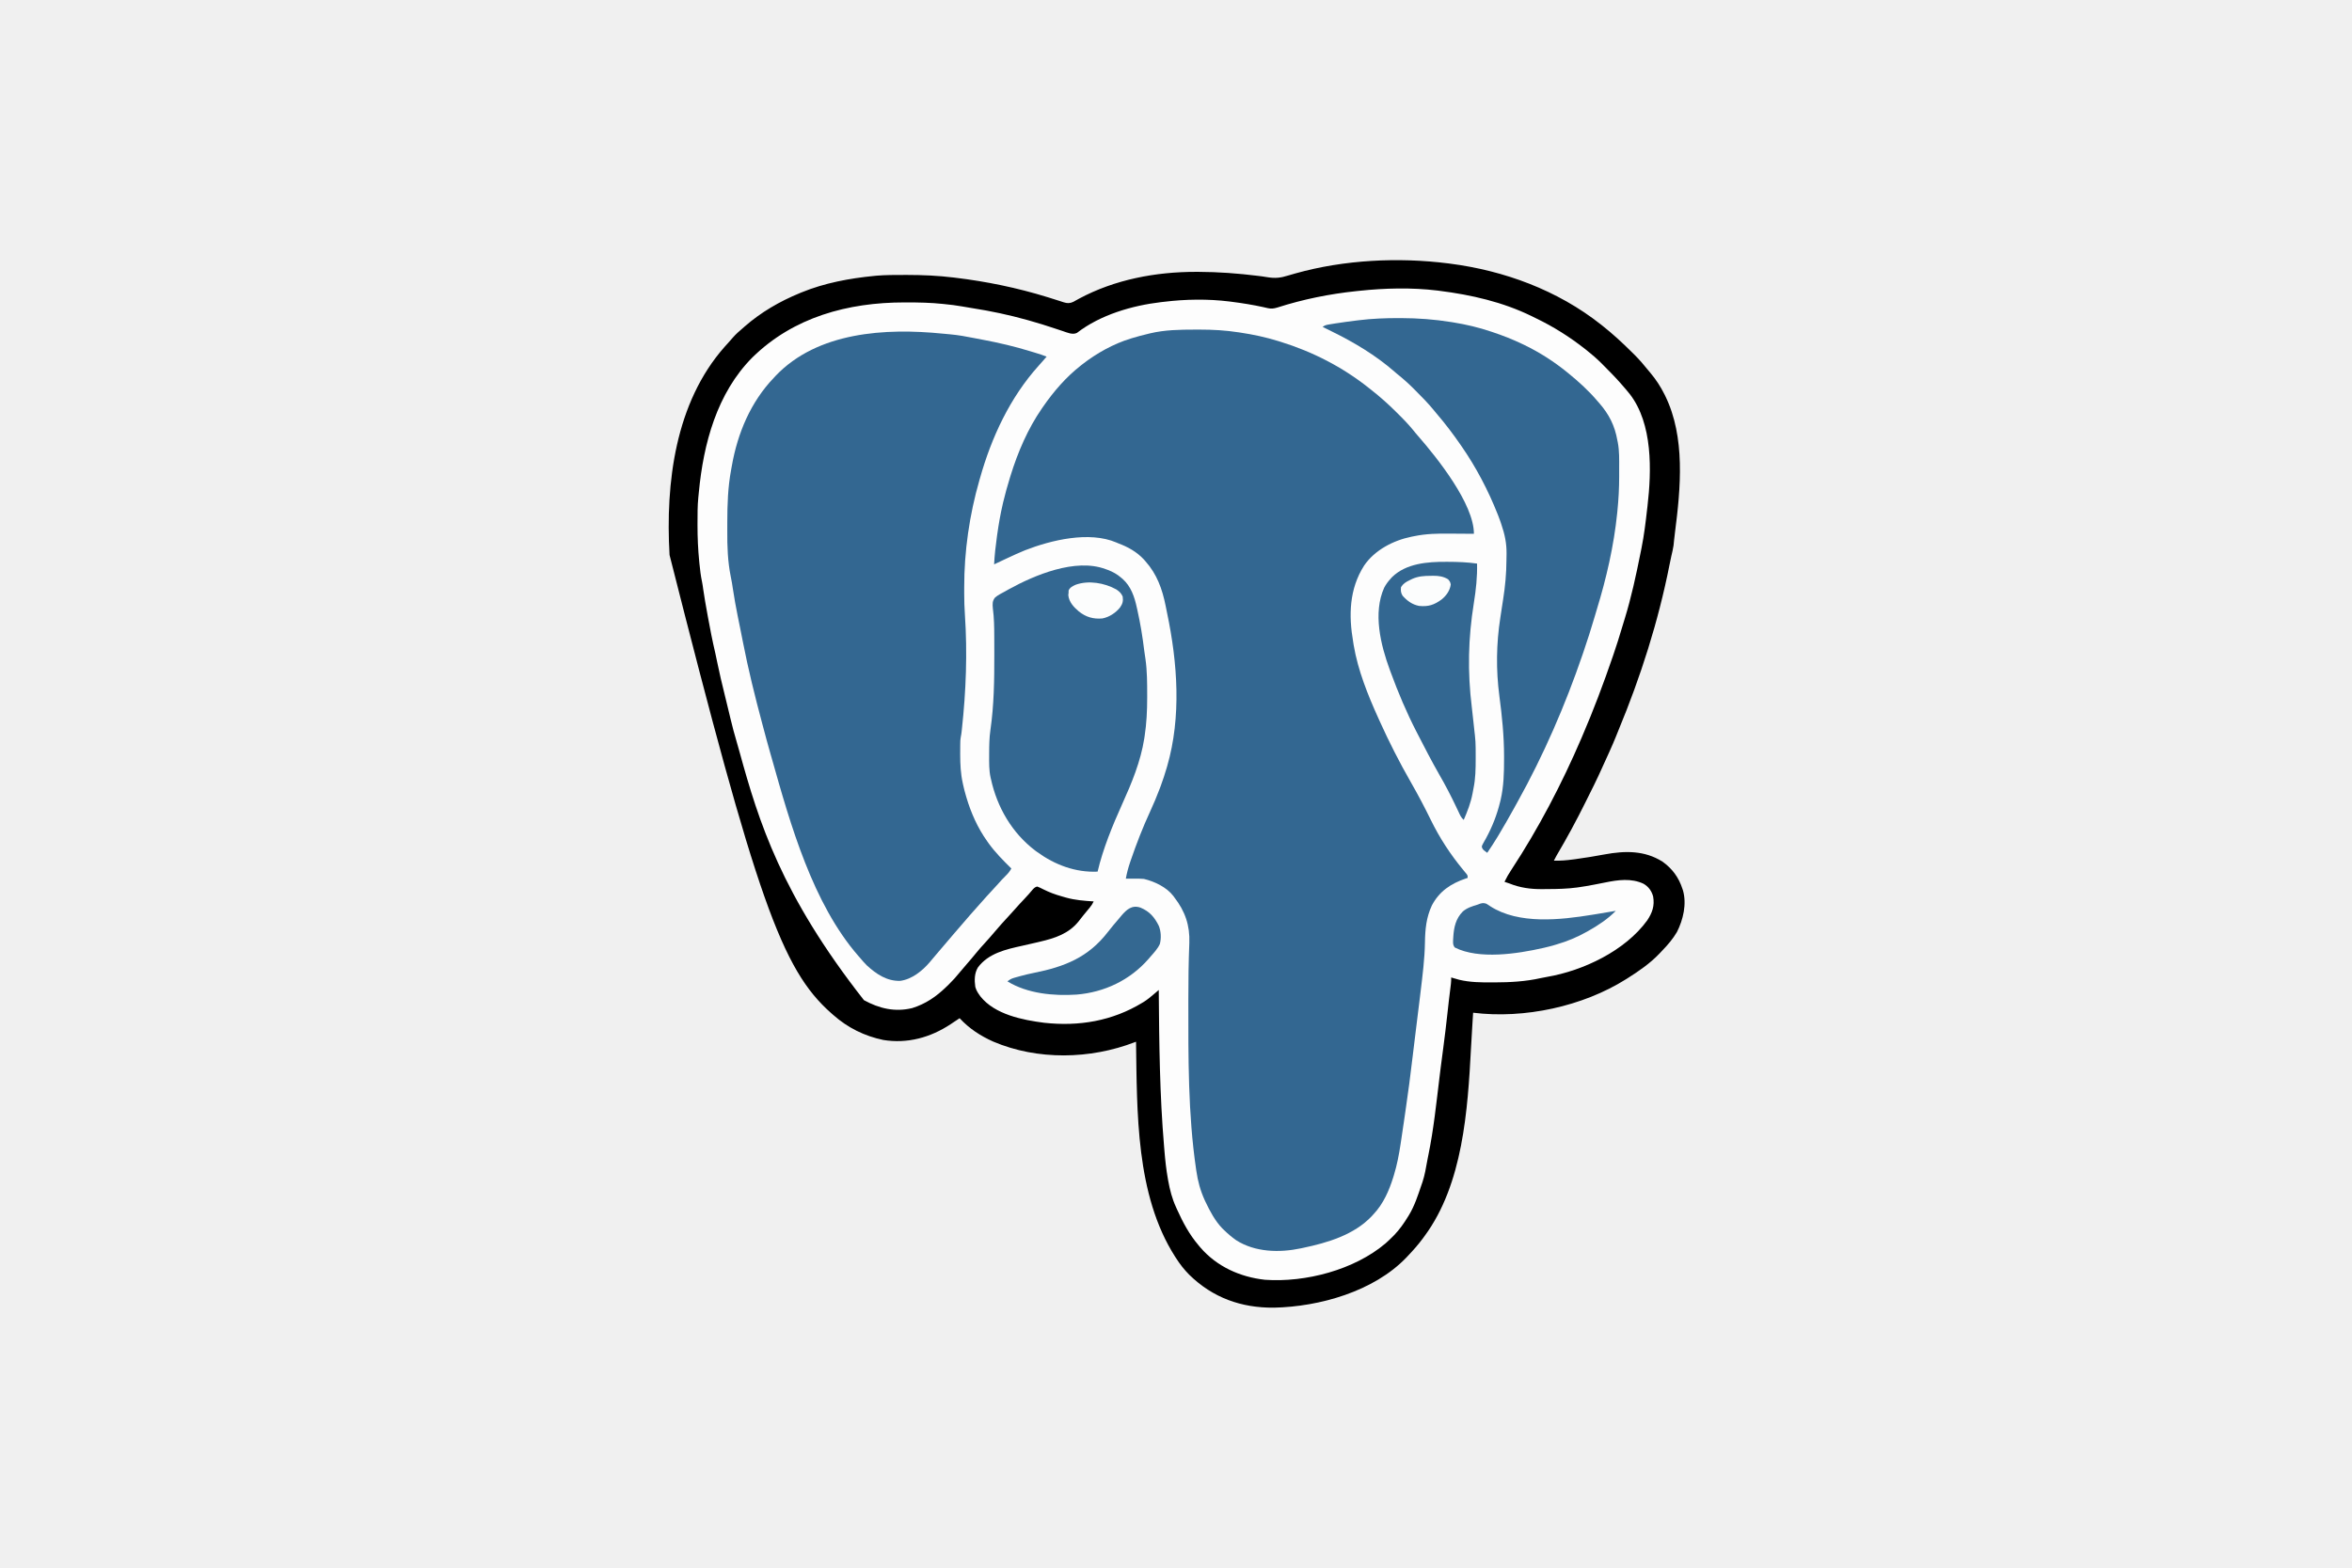
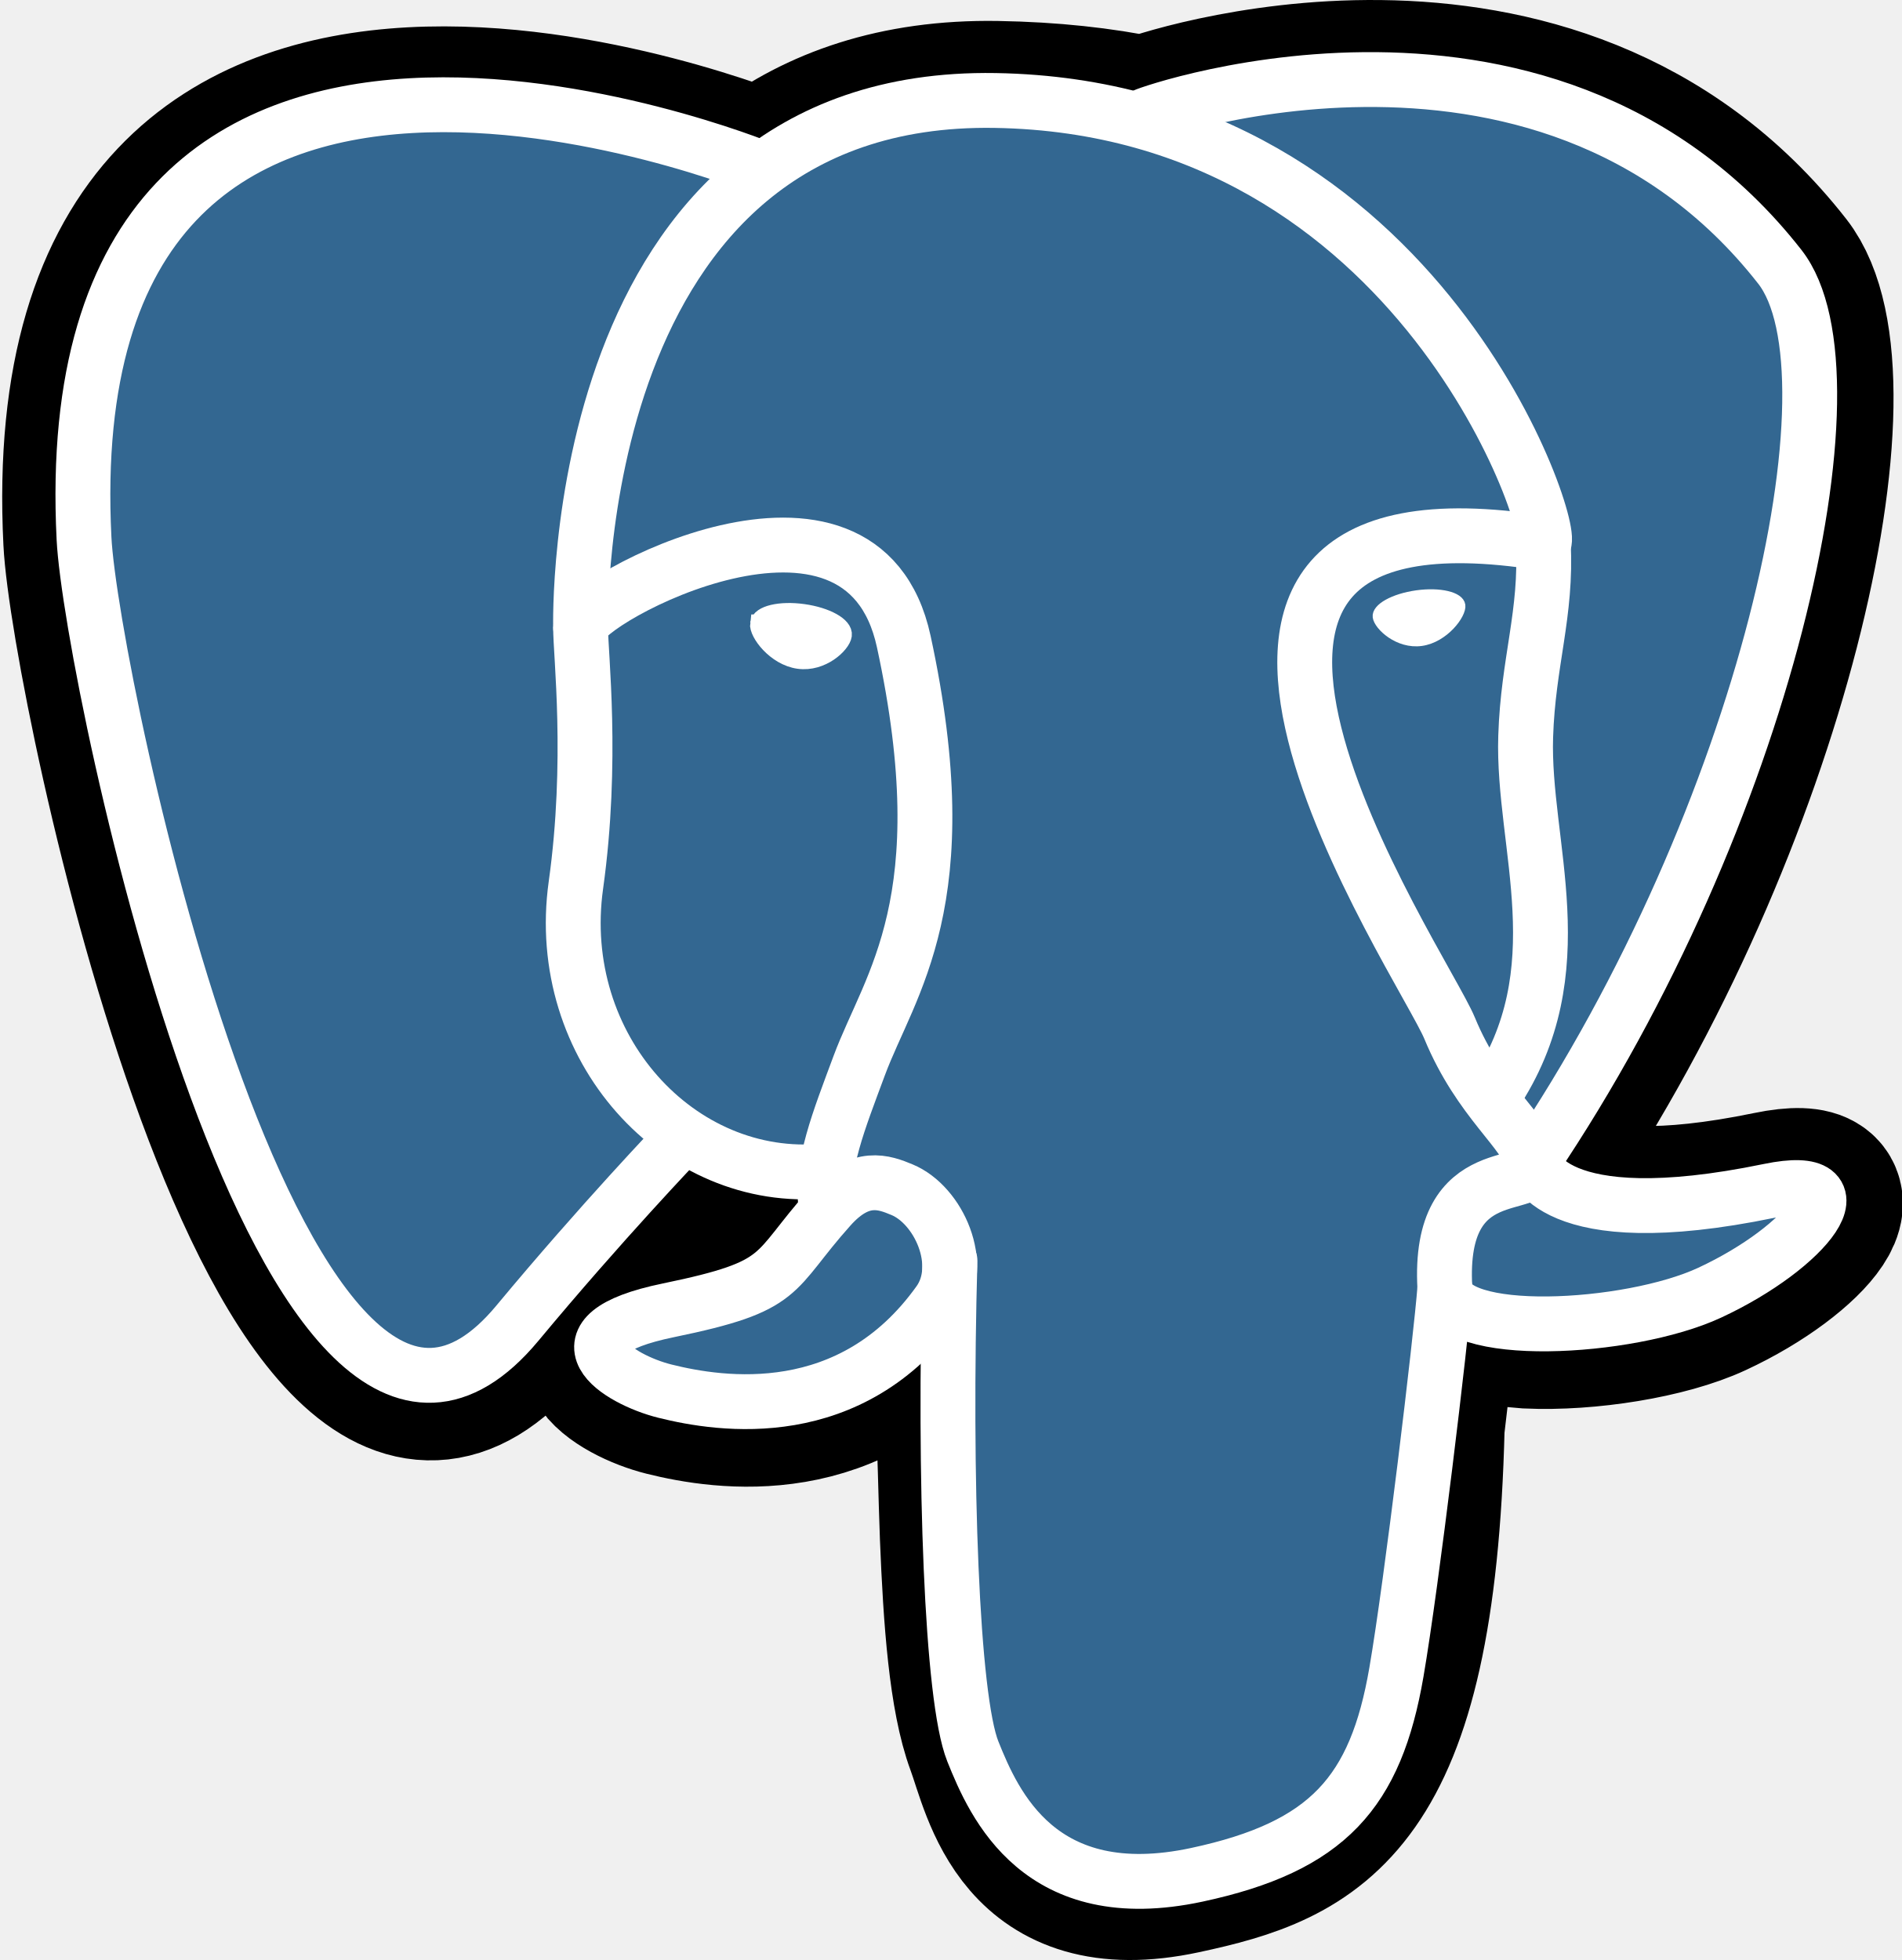
- <svg xmlns="http://www.w3.org/2000/svg" version="1.1" width="3000" height="2000">
-   <path d="M0 0 C0.673 0.085 1.346 0.17 2.039 0.257 C71.713 9.182 139.582 34.195 195 78 C195.909 78.716 195.909 78.716 196.837 79.447 C209.912 89.786 221.953 100.882 233.787 112.613 C235.205 114.018 236.626 115.419 238.047 116.82 C244.137 122.903 249.639 129.272 255 136 C256.058 137.268 257.12 138.533 258.188 139.793 C265.296 148.308 271.047 157.075 276 167 C276.477 167.952 276.477 167.952 276.964 168.924 C302.952 221.877 296.709 286.931 289.442 343.48 C289.069 346.454 288.721 349.427 288.402 352.406 C288.32 353.164 288.239 353.922 288.154 354.702 C287.961 356.525 287.775 358.348 287.59 360.172 C286.898 364.659 285.864 369.018 284.819 373.434 C284 376.999 283.268 380.571 282.562 384.16 C268.282 456.683 245.65 527.574 217.318 595.803 C216.178 598.569 215.066 601.342 213.969 604.125 C211.652 609.942 209.112 615.657 206.562 621.375 C206.045 622.537 205.527 623.7 204.993 624.898 C201.137 633.521 197.218 642.115 193.25 650.688 C192.744 651.783 192.238 652.879 191.717 654.007 C187.965 662.074 184.014 670.03 180.015 677.976 C178.378 681.241 176.76 684.515 175.141 687.789 C163.678 710.922 151.473 733.466 138.322 755.692 C137.135 757.764 136.042 759.852 135 762 C143.485 762.254 151.658 761.497 160.062 760.375 C160.717 760.29 161.372 760.204 162.046 760.116 C174.662 758.465 187.181 756.325 199.692 754.019 C225.423 749.283 250.564 748.724 273.496 763.227 C285.951 772.048 294.302 783.462 299 798 C299.224 798.655 299.449 799.31 299.68 799.984 C304.625 817.462 299.947 837.203 292 853 C286.859 861.769 280.419 869.299 273.381 876.568 C272.055 877.943 270.754 879.34 269.453 880.738 C257.652 893.094 243.406 902.916 229 912 C228.383 912.392 227.766 912.784 227.131 913.188 C171.853 948 97.259 964.082 32 956 C31.77 959.566 31.543 963.133 31.317 966.699 C31.23 968.077 31.143 969.454 31.055 970.831 C30.428 980.662 29.859 990.495 29.34 1000.332 C25.094 1080.068 19.161 1174.483 -30 1241 C-31.15 1242.574 -31.15 1242.574 -32.324 1244.18 C-38.072 1251.912 -44.352 1259.035 -51 1266 C-51.801 1266.853 -52.601 1267.707 -53.426 1268.586 C-94.844 1311.564 -163.929 1331.089 -222.104 1332.283 C-263.789 1332.661 -300.096 1319.646 -330.062 1290.312 C-336.596 1283.755 -342.021 1276.789 -347 1269 C-347.412 1268.363 -347.824 1267.725 -348.249 1267.068 C-398.552 1188.298 -396.581 1082.78 -398 993 C-398.556 993.216 -399.113 993.432 -399.686 993.655 C-456.337 1015.461 -523.559 1016.878 -580.041 992.875 C-596.419 985.565 -610.804 976.207 -623 963 C-623.522 963.352 -624.044 963.704 -624.582 964.066 C-627.048 965.721 -629.524 967.36 -632 969 C-633.23 969.83 -633.23 969.83 -634.484 970.676 C-660.247 987.656 -689.649 995.819 -720.414 990.75 C-744.349 985.744 -765.658 975.219 -784 959 C-784.951 958.17 -785.903 957.34 -786.883 956.484 C-850.093 900.497 -881.76 811.338 -993 372 C-998.244 280.275 -985.897 177.863 -922.73 106.434 C-921.224 104.752 -919.71 103.078 -918.188 101.41 C-916.067 99.074 -914.003 96.697 -911.938 94.312 C-908.236 90.153 -904.261 86.572 -900 83 C-899.077 82.189 -898.154 81.378 -897.203 80.543 C-876.385 62.336 -852.542 48.499 -827 38 C-826.265 37.694 -825.53 37.388 -824.772 37.073 C-795.388 25.018 -763.478 19.065 -732 16 C-730.515 15.854 -730.515 15.854 -729 15.706 C-717.127 14.7 -705.22 14.756 -693.312 14.75 C-691.585 14.749 -691.585 14.749 -689.823 14.748 C-670.058 14.766 -650.617 15.608 -631 18 C-630.308 18.082 -629.616 18.165 -628.903 18.25 C-589.024 23.02 -549.371 31.18 -510.992 43.051 C-510.163 43.307 -509.335 43.563 -508.481 43.827 C-504.466 45.073 -500.458 46.338 -496.458 47.634 C-495.727 47.866 -494.996 48.099 -494.242 48.338 C-492.879 48.771 -491.519 49.213 -490.162 49.666 C-485.405 51.163 -482.401 51.104 -477.901 49.035 C-476.86 48.447 -476.86 48.447 -475.797 47.848 C-474.995 47.406 -474.193 46.964 -473.366 46.509 C-472.503 46.032 -471.64 45.554 -470.75 45.062 C-424.952 20.514 -372.726 10.741 -321.125 10.812 C-320.305 10.813 -319.484 10.814 -318.639 10.814 C-292.847 10.865 -267.423 12.8 -241.84 16 C-240.547 16.158 -239.254 16.316 -237.922 16.479 C-235.239 16.835 -232.597 17.23 -229.933 17.691 C-220.602 19.232 -213.316 18.468 -204.25 15.562 C-201.635 14.798 -199.02 14.042 -196.398 13.301 C-195.722 13.108 -195.046 12.914 -194.349 12.715 C-132.648 -4.607 -63.37 -8.01 0 0 Z " fill="#FDFDFD" transform="translate(1847,336)" />
-   <path d="M0 0 C1.991 -0.002 3.983 -0.009 5.974 -0.016 C22.904 -0.04 39.353 0.905 56.086 3.498 C57.159 3.658 57.159 3.658 58.254 3.821 C74.495 6.251 90.395 9.664 106.086 14.498 C107.654 14.977 107.654 14.977 109.252 15.466 C150.272 28.171 188.489 47.706 222.086 74.498 C223.003 75.213 223.919 75.929 224.864 76.666 C236.605 85.895 247.668 95.74 258.184 106.334 C259.909 108.07 261.644 109.795 263.381 111.519 C270.076 118.206 276.201 125.08 282.086 132.498 C283.021 133.6 283.962 134.696 284.914 135.783 C309.425 163.891 356.086 222.31 356.086 260.498 C355.414 260.491 354.743 260.484 354.05 260.477 C346.959 260.41 339.868 260.366 332.777 260.333 C330.142 260.32 327.508 260.298 324.873 260.271 C309.629 260.124 295.041 260.399 280.086 263.498 C278.849 263.741 277.612 263.985 276.337 264.236 C253.29 268.929 229.432 281.243 215.965 301.155 C196.995 331.036 196.211 364.498 202.086 398.498 C202.306 399.889 202.525 401.281 202.743 402.673 C208.14 434.643 220.781 466.111 234.086 495.498 C234.616 496.674 235.145 497.851 235.69 499.064 C247.849 525.979 261.219 552.33 275.926 577.943 C284.839 593.506 293.21 609.387 301.086 625.498 C312.493 648.791 326.041 669.492 342.551 689.482 C343.651 690.82 343.651 690.82 344.774 692.185 C345.417 692.952 346.06 693.719 346.723 694.509 C348.086 696.498 348.086 696.498 348.086 699.498 C347.203 699.789 346.32 700.08 345.411 700.38 C326.617 706.8 311.921 716.587 302.473 734.568 C295.266 749.983 293.876 765.113 293.616 781.967 C293.258 802.949 290.598 823.684 288.086 844.498 C287.829 846.648 287.571 848.799 287.313 850.949 C285.367 867.165 283.362 883.373 281.321 899.577 C280.148 908.898 278.987 918.22 277.911 927.552 C275.249 950.609 272.196 973.585 268.814 996.547 C268.112 1001.313 267.422 1006.081 266.735 1010.849 C265.547 1019.07 264.328 1027.285 263.086 1035.498 C262.914 1036.644 262.741 1037.791 262.564 1038.973 C260.524 1052.389 258.047 1065.506 254.086 1078.498 C253.84 1079.307 253.595 1080.115 253.341 1080.949 C247.935 1098.328 240.678 1115.103 228.086 1128.498 C227.318 1129.345 226.55 1130.191 225.758 1131.064 C203.14 1154.959 169.346 1164.973 138.086 1171.498 C137.234 1171.683 136.383 1171.869 135.505 1172.06 C108.1 1177.864 76.892 1177.168 52.774 1161.685 C47.138 1157.706 42.008 1153.327 37.086 1148.498 C36.422 1147.858 35.759 1147.219 35.075 1146.56 C25.888 1137.019 19.362 1124.632 13.711 1112.748 C13.414 1112.124 13.117 1111.501 12.811 1110.859 C7.185 1098.562 3.959 1086.548 2.024 1073.248 C1.838 1071.991 1.838 1071.991 1.648 1070.708 C-8.621 1000.554 -8.203 928.437 -8.164 857.685 C-8.163 856.131 -8.163 856.131 -8.163 854.545 C-8.153 830.508 -7.905 806.516 -6.914 782.498 C-6.044 760.244 -12.258 742.092 -25.914 724.498 C-26.347 723.889 -26.78 723.281 -27.226 722.654 C-35.851 711.359 -51.179 704.068 -64.769 700.814 C-69.281 700.36 -73.758 700.393 -78.289 700.435 C-79.679 700.442 -79.679 700.442 -81.097 700.449 C-83.369 700.461 -85.642 700.477 -87.914 700.498 C-86.67 693.454 -84.895 686.769 -82.601 679.998 C-82.258 678.981 -81.914 677.964 -81.561 676.916 C-74.319 655.789 -66.275 635.047 -56.905 614.774 C-52.515 605.263 -48.487 595.674 -44.789 585.873 C-44.352 584.718 -43.914 583.563 -43.464 582.373 C-40.661 574.829 -38.189 567.217 -35.914 559.498 C-35.678 558.701 -35.442 557.904 -35.198 557.083 C-16.911 494.021 -21.945 425.036 -35.293 361.472 C-35.926 358.438 -36.529 355.398 -37.129 352.357 C-41.437 330.962 -48.186 312.056 -62.914 295.498 C-63.578 294.74 -64.241 293.982 -64.925 293.201 C-74.087 283.378 -85.423 277.14 -97.914 272.498 C-98.561 272.214 -99.208 271.93 -99.875 271.638 C-134.692 256.738 -183.22 268.562 -216.529 281.532 C-224.106 284.6 -231.518 288.022 -238.914 291.498 C-240.592 292.282 -242.27 293.065 -243.949 293.849 C-247.943 295.719 -251.93 297.604 -255.914 299.498 C-255.321 287.658 -253.981 275.985 -252.351 264.248 C-252.223 263.318 -252.095 262.388 -251.962 261.43 C-250.125 248.282 -247.853 235.305 -244.851 222.373 C-244.692 221.683 -244.532 220.993 -244.368 220.283 C-241.942 209.904 -239.018 199.691 -235.914 189.498 C-235.599 188.462 -235.284 187.425 -234.96 186.358 C-225.652 156.293 -212.88 126.462 -194.914 100.498 C-194.514 99.917 -194.115 99.337 -193.704 98.739 C-179.992 78.883 -164.008 60.349 -144.914 45.498 C-144.09 44.852 -144.09 44.852 -143.25 44.192 C-125.296 30.201 -103.748 18.166 -81.914 11.498 C-81.222 11.28 -80.53 11.063 -79.817 10.839 C-73.241 8.805 -66.607 7.099 -59.914 5.498 C-58.906 5.248 -57.899 4.998 -56.86 4.74 C-38.066 0.294 -19.217 0.019 0 0 Z " fill="#336791" transform="translate(1523.914,420.5023)" />
-   <path d="M0 0 C3.145 0.312 6.29 0.602 9.438 0.875 C19.975 1.824 30.244 3.654 40.608 5.749 C44.155 6.453 47.708 7.123 51.263 7.79 C72.036 11.694 92.307 16.441 112.509 22.683 C114.574 23.32 116.642 23.947 118.712 24.571 C123.474 26.013 128.142 27.468 132.743 29.372 C129.416 33.296 126.037 37.146 122.556 40.934 C86.015 81.507 62.442 132.194 47.743 184.372 C47.397 185.569 47.397 185.569 47.043 186.791 C34.317 230.956 27.5 277.866 27.613 323.79 C27.618 326.369 27.613 328.948 27.606 331.528 C27.603 340.583 27.857 349.558 28.489 358.59 C31.764 407.354 29.928 456.107 24.646 504.625 C24.57 505.336 24.494 506.046 24.415 506.777 C24.113 509.509 23.783 512.19 23.199 514.877 C22.581 518.258 22.562 521.606 22.54 525.032 C22.533 525.77 22.526 526.508 22.519 527.269 C22.502 529.657 22.495 532.046 22.493 534.434 C22.492 535.247 22.491 536.06 22.49 536.898 C22.501 549.292 23.057 561.23 25.743 573.372 C25.882 574.039 26.022 574.705 26.165 575.393 C27.165 580.112 28.387 584.743 29.743 589.372 C29.97 590.15 30.196 590.929 30.429 591.732 C36.307 611.527 44.762 630.499 56.743 647.372 C57.46 648.391 58.177 649.411 58.915 650.461 C67.392 662.14 77.475 672.282 87.743 682.372 C85.711 686.043 83.521 688.789 80.493 691.684 C77.094 695.007 73.914 698.403 70.821 702.008 C68.025 705.189 65.133 708.276 62.243 711.372 C58.23 715.673 54.26 719.996 50.415 724.45 C48.386 726.783 46.316 729.077 44.243 731.372 C37.906 738.401 31.722 745.553 25.57 752.743 C21.792 757.157 17.991 761.549 14.181 765.934 C7.834 773.244 1.572 780.624 -4.655 788.036 C-7.418 791.325 -10.191 794.605 -12.981 797.871 C-14.172 799.271 -15.349 800.682 -16.526 802.094 C-25.954 813.084 -39.36 823.886 -54.229 825.743 C-71.118 826.106 -84.429 817.119 -96.507 806.098 C-99.627 803.02 -102.442 799.728 -105.257 796.372 C-105.972 795.567 -106.688 794.763 -107.425 793.934 C-165.61 727.111 -194.045 626.299 -217.637 542.567 C-218.186 540.624 -218.748 538.685 -219.312 536.747 C-222.822 524.677 -226.01 512.515 -229.257 500.372 C-229.567 499.214 -229.877 498.057 -230.197 496.865 C-239.369 462.592 -247.869 428.257 -254.66 393.422 C-255.487 389.198 -256.332 384.978 -257.178 380.757 C-257.604 378.632 -258.029 376.506 -258.453 374.38 C-259.379 369.732 -260.312 365.085 -261.284 360.446 C-263.712 348.771 -265.665 337.035 -267.507 325.256 C-267.705 323.992 -267.904 322.728 -268.108 321.426 C-268.282 320.307 -268.455 319.188 -268.634 318.035 C-269.112 315.225 -269.648 312.453 -270.228 309.663 C-274.082 290.556 -274.719 271.264 -274.593 251.831 C-274.569 247.94 -274.572 244.05 -274.579 240.159 C-274.554 217.968 -273.81 195.665 -269.712 173.806 C-269.395 172.112 -269.09 170.416 -268.794 168.718 C-261.468 126.995 -244.789 87.227 -215.257 56.372 C-214.538 55.589 -213.818 54.807 -213.077 54 C-159.444 -2.432 -72.515 -7.272 0 0 Z " fill="#336791" transform="translate(1202.257,425.6284)" />
-   <path d="M0 0 C0.673 0.085 1.346 0.17 2.039 0.257 C71.713 9.182 139.582 34.195 195 78 C195.909 78.716 195.909 78.716 196.837 79.447 C209.912 89.786 221.953 100.882 233.787 112.613 C235.205 114.018 236.626 115.419 238.047 116.82 C244.137 122.903 249.639 129.272 255 136 C256.058 137.268 257.12 138.533 258.188 139.793 C265.296 148.308 271.047 157.075 276 167 C276.477 167.952 276.477 167.952 276.964 168.924 C302.952 221.877 296.709 286.931 289.442 343.48 C289.069 346.454 288.721 349.427 288.402 352.406 C288.32 353.164 288.239 353.922 288.154 354.702 C287.961 356.525 287.775 358.348 287.59 360.172 C286.898 364.659 285.864 369.018 284.819 373.434 C284 376.999 283.268 380.571 282.562 384.16 C268.282 456.683 245.65 527.574 217.318 595.803 C216.178 598.569 215.066 601.342 213.969 604.125 C211.652 609.942 209.112 615.657 206.562 621.375 C206.045 622.537 205.527 623.7 204.993 624.898 C201.137 633.521 197.218 642.115 193.25 650.688 C192.744 651.783 192.238 652.879 191.717 654.007 C187.965 662.074 184.014 670.03 180.015 677.976 C178.378 681.241 176.76 684.515 175.141 687.789 C163.678 710.922 151.473 733.466 138.322 755.692 C137.135 757.764 136.042 759.852 135 762 C143.485 762.254 151.658 761.497 160.062 760.375 C160.717 760.29 161.372 760.204 162.046 760.116 C174.662 758.465 187.181 756.325 199.692 754.019 C225.423 749.283 250.564 748.724 273.496 763.227 C285.951 772.048 294.302 783.462 299 798 C299.224 798.655 299.449 799.31 299.68 799.984 C304.625 817.462 299.947 837.203 292 853 C286.859 861.769 280.419 869.299 273.381 876.568 C272.055 877.943 270.754 879.34 269.453 880.738 C257.652 893.094 243.406 902.916 229 912 C228.383 912.392 227.766 912.784 227.131 913.188 C171.853 948 97.259 964.082 32 956 C31.77 959.566 31.543 963.133 31.317 966.699 C31.23 968.077 31.143 969.454 31.055 970.831 C30.428 980.662 29.859 990.495 29.34 1000.332 C25.094 1080.068 19.161 1174.483 -30 1241 C-31.15 1242.574 -31.15 1242.574 -32.324 1244.18 C-38.072 1251.912 -44.352 1259.035 -51 1266 C-51.801 1266.853 -52.601 1267.707 -53.426 1268.586 C-94.844 1311.564 -163.929 1331.089 -222.104 1332.283 C-263.789 1332.661 -300.096 1319.646 -330.062 1290.312 C-336.596 1283.755 -342.021 1276.789 -347 1269 C-347.412 1268.363 -347.824 1267.725 -348.249 1267.068 C-398.552 1188.298 -396.581 1082.78 -398 993 C-398.556 993.216 -399.113 993.432 -399.686 993.655 C-456.337 1015.461 -523.559 1016.878 -580.041 992.875 C-596.419 985.565 -610.804 976.207 -623 963 C-623.522 963.352 -624.044 963.704 -624.582 964.066 C-627.048 965.721 -629.524 967.36 -632 969 C-633.23 969.83 -633.23 969.83 -634.484 970.676 C-660.247 987.656 -689.649 995.819 -720.414 990.75 C-744.349 985.744 -765.658 975.219 -784 959 C-784.951 958.17 -785.903 957.34 -786.883 956.484 C-850.093 900.497 -881.76 811.338 -993 372 C-998.244 280.275 -985.897 177.863 -922.73 106.434 C-921.224 104.752 -919.71 103.078 -918.188 101.41 C-916.067 99.074 -914.003 96.697 -911.938 94.312 C-908.236 90.153 -904.261 86.572 -900 83 C-899.077 82.189 -898.154 81.378 -897.203 80.543 C-876.385 62.336 -852.542 48.499 -827 38 C-826.265 37.694 -825.53 37.388 -824.772 37.073 C-795.388 25.018 -763.478 19.065 -732 16 C-730.515 15.854 -730.515 15.854 -729 15.706 C-717.127 14.7 -705.22 14.756 -693.312 14.75 C-691.585 14.749 -691.585 14.749 -689.823 14.748 C-670.058 14.766 -650.617 15.608 -631 18 C-630.308 18.082 -629.616 18.165 -628.903 18.25 C-589.024 23.02 -549.371 31.18 -510.992 43.051 C-510.163 43.307 -509.335 43.563 -508.481 43.827 C-504.466 45.073 -500.458 46.338 -496.458 47.634 C-495.727 47.866 -494.996 48.099 -494.242 48.338 C-492.879 48.771 -491.519 49.213 -490.162 49.666 C-485.405 51.163 -482.401 51.104 -477.901 49.035 C-476.86 48.447 -476.86 48.447 -475.797 47.848 C-474.995 47.406 -474.193 46.964 -473.366 46.509 C-472.503 46.032 -471.64 45.554 -470.75 45.062 C-424.952 20.514 -372.726 10.741 -321.125 10.812 C-320.305 10.813 -319.484 10.814 -318.639 10.814 C-292.847 10.865 -267.423 12.8 -241.84 16 C-240.547 16.158 -239.254 16.316 -237.922 16.479 C-235.239 16.835 -232.597 17.23 -229.933 17.691 C-220.602 19.232 -213.316 18.468 -204.25 15.562 C-201.635 14.798 -199.02 14.042 -196.398 13.301 C-195.722 13.108 -195.046 12.914 -194.349 12.715 C-132.648 -4.607 -63.37 -8.01 0 0 Z M-113 35 C-114.946 35.201 -114.946 35.201 -116.931 35.407 C-151.271 39.007 -184.819 45.778 -217.718 56.339 C-222.108 57.611 -225.294 58.198 -229.789 57.145 C-231.18 56.832 -231.18 56.832 -232.6 56.513 C-233.598 56.282 -234.596 56.051 -235.625 55.812 C-249.001 52.881 -262.42 50.739 -276 49 C-276.919 48.88 -277.839 48.76 -278.786 48.636 C-306.018 45.241 -334.792 45.672 -362 49 C-363.336 49.147 -364.672 49.293 -366.008 49.438 C-403.164 53.855 -443.365 65.575 -473.359 88.699 C-478.959 91.458 -485.666 88.304 -491.285 86.418 C-492.063 86.163 -492.841 85.907 -493.643 85.644 C-496.118 84.831 -498.59 84.01 -501.062 83.188 C-511.989 79.57 -522.9 76.055 -534 73 C-535.039 72.709 -536.078 72.418 -537.148 72.118 C-560.232 65.677 -583.285 60.786 -606.953 57.113 C-611.298 56.439 -615.626 55.72 -619.949 54.918 C-627.259 53.565 -634.609 52.756 -642 52 C-642.858 51.907 -643.716 51.814 -644.6 51.718 C-659.902 50.102 -675.127 49.812 -690.5 49.812 C-691.431 49.812 -692.362 49.811 -693.321 49.81 C-765.351 49.818 -834.889 68.536 -887.25 119.938 C-932.602 165.531 -949.778 230.09 -955.64 292.19 C-955.852 294.437 -956.073 296.683 -956.315 298.927 C-957.366 309.456 -957.286 320.054 -957.312 330.625 C-957.316 331.691 -957.319 332.757 -957.322 333.855 C-957.338 349.467 -956.677 364.902 -955.125 380.438 C-955.038 381.314 -954.951 382.19 -954.861 383.092 C-954.058 390.989 -953.188 398.828 -951.487 406.591 C-950.915 409.421 -950.527 412.252 -950.141 415.113 C-948.649 425.855 -946.673 436.516 -944.75 447.188 C-944.55 448.301 -944.35 449.414 -944.144 450.561 C-941.328 466.188 -938.265 481.701 -934.646 497.164 C-933.774 500.995 -932.994 504.842 -932.217 508.693 C-929.417 522.563 -926.095 536.296 -922.71 550.032 C-921.267 555.893 -919.85 561.76 -918.438 567.629 C-917.778 570.361 -917.118 573.092 -916.458 575.824 C-916.035 577.576 -915.614 579.328 -915.194 581.081 C-912.799 591.07 -910.208 600.954 -907.251 610.792 C-905.968 615.07 -904.776 619.372 -903.594 623.68 C-879.319 711.757 -850.62 805.495 -745 940 C-725.556 950.597 -705.531 955.454 -683.57 950.102 C-666.409 944.807 -652.809 935.438 -640 923 C-639.049 922.089 -638.097 921.177 -637.117 920.238 C-631.848 915.093 -627.034 909.772 -622.445 904.016 C-619.544 900.437 -616.531 896.969 -613.5 893.5 C-609.695 889.14 -605.948 884.754 -602.312 880.25 C-598.483 875.521 -594.444 871.021 -590.328 866.539 C-586.236 862.076 -582.274 857.506 -578.359 852.887 C-572.557 846.052 -566.634 839.37 -560.503 832.827 C-557.805 829.947 -555.136 827.056 -552.562 824.062 C-548.561 819.419 -544.334 814.982 -540.135 810.517 C-536.444 806.581 -532.845 802.599 -529.43 798.418 C-527.56 796.564 -526.597 795.651 -524 795 C-521.259 796.066 -518.834 797.195 -516.25 798.562 C-508.647 802.358 -501.137 805.2 -492.953 807.458 C-491.045 807.987 -489.147 808.554 -487.25 809.121 C-475.662 812.362 -463.977 813.225 -452 814 C-453.314 816.823 -454.778 819.139 -456.758 821.539 C-457.297 822.197 -457.836 822.855 -458.392 823.533 C-459.25 824.569 -459.25 824.569 -460.125 825.625 C-461.31 827.065 -462.495 828.505 -463.68 829.945 C-464.54 830.99 -464.54 830.99 -465.417 832.056 C-467.408 834.501 -469.327 837.001 -471.25 839.5 C-483.936 855.252 -501.451 860.923 -520.562 865.375 C-521.82 865.675 -523.077 865.974 -524.372 866.283 C-530.606 867.766 -536.851 869.197 -543.109 870.574 C-563.955 875.18 -586.091 880.102 -599.598 898.133 C-604.185 905.673 -604.242 914.457 -603 923 C-601.906 926.854 -600.344 929.767 -598 933 C-597.477 933.742 -596.953 934.485 -596.414 935.25 C-578.059 958.334 -542.391 965.339 -515.02 968.832 C-470.578 973.692 -428.148 966.528 -389.812 943.188 C-389.22 942.834 -388.628 942.48 -388.018 942.116 C-383.422 939.233 -379.352 935.83 -375.237 932.314 C-374.335 931.547 -374.335 931.547 -373.416 930.765 C-371.942 929.511 -370.471 928.256 -369 927 C-368.992 927.999 -368.984 928.997 -368.975 930.026 C-368.439 995.505 -367.784 1060.786 -362.247 1126.076 C-362.082 1128.026 -361.92 1129.976 -361.761 1131.926 C-360.765 1144.11 -359.476 1156.152 -357.312 1168.188 C-357.183 1168.915 -357.053 1169.643 -356.919 1170.393 C-354.792 1182.153 -351.995 1193.112 -347 1204 C-346.338 1205.474 -346.338 1205.474 -345.662 1206.979 C-338.103 1223.685 -329.96 1238.997 -318 1253 C-317.326 1253.808 -316.652 1254.616 -315.957 1255.449 C-294.906 1279.875 -265.298 1293.183 -233.562 1296.688 C-181.824 1300.378 -119.434 1284.025 -79.648 1250.188 C-76.657 1247.565 -73.813 1244.813 -71 1242 C-70.14 1241.14 -69.28 1240.28 -68.395 1239.395 C-61.576 1232.237 -56.141 1224.404 -51 1216 C-50.647 1215.429 -50.294 1214.857 -49.93 1214.269 C-42.693 1202.33 -38.456 1189.16 -34 1176 C-33.566 1174.76 -33.131 1173.52 -32.684 1172.242 C-29.692 1163.256 -28.163 1153.962 -26.491 1144.662 C-26.047 1142.253 -25.569 1139.855 -25.07 1137.457 C-18.343 1104.774 -14.962 1071.359 -10.892 1038.264 C-10.571 1035.661 -10.25 1033.057 -9.93 1030.453 C-9.693 1028.529 -9.693 1028.529 -9.451 1026.565 C-8.343 1017.621 -7.162 1008.689 -5.953 999.758 C-4.06 985.734 -2.428 971.69 -0.875 957.625 C-0.374 953.117 0.129 948.609 0.633 944.102 C0.81 942.511 0.81 942.511 0.99 940.888 C1.804 933.61 2.694 926.346 3.664 919.087 C3.961 916.357 4.068 913.743 4 911 C4.897 911.266 5.794 911.531 6.719 911.805 C7.967 912.158 9.214 912.511 10.5 912.875 C12.31 913.397 12.31 913.397 14.156 913.93 C28.005 917.275 42.092 917.365 56.25 917.312 C57.212 917.311 58.173 917.31 59.164 917.309 C79.115 917.262 98.903 916.188 118.434 911.789 C121.057 911.209 123.638 910.71 126.285 910.273 C172.419 902.389 225.921 876.948 253.992 838.254 C260.569 828.416 263.699 819.474 261.566 807.582 C259.612 800.528 255.638 795.1 249.273 791.426 C233.781 784.139 216.796 786.485 200.525 789.821 C197.223 790.497 193.913 791.132 190.603 791.77 C188.969 792.084 187.335 792.401 185.701 792.719 C179.509 793.922 173.309 794.989 167.062 795.875 C166.334 795.982 165.605 796.09 164.854 796.2 C152.307 797.918 139.64 798.209 126.994 798.24 C124.634 798.25 122.274 798.281 119.914 798.312 C105.281 798.414 91.636 796.563 78 791 C76.003 790.323 74.005 789.65 72 789 C74.611 783.568 77.465 778.566 80.812 773.562 C115.332 721.033 145.219 663.756 170 606 C170.332 605.228 170.665 604.457 171.007 603.661 C185.417 570.194 198.197 536.34 210 501.875 C210.465 500.52 210.465 500.52 210.939 499.137 C215.003 487.262 218.775 475.327 222.319 463.287 C223.268 460.1 224.253 456.924 225.238 453.748 C233.821 425.996 239.858 397.663 245.557 369.208 C245.942 367.29 246.33 365.373 246.719 363.456 C250.081 346.77 252.088 329.902 254 313 C254.121 311.978 254.243 310.956 254.368 309.902 C259.666 264.42 261.223 204.825 231.793 166.727 C228.311 162.383 224.683 158.173 221 154 C220.274 153.17 220.274 153.17 219.533 152.323 C212.804 144.682 205.601 137.48 198.438 130.25 C197.575 129.374 196.713 128.499 195.824 127.597 C189.865 121.63 183.622 116.217 177 111 C176.268 110.419 175.535 109.838 174.781 109.24 C155.182 93.814 134.353 80.68 111.847 69.891 C110.12 69.058 108.405 68.2 106.691 67.34 C69.691 49.246 29.66 40.143 -11 35 C-11.935 34.88 -12.87 34.76 -13.833 34.636 C-46.22 30.715 -80.611 31.542 -113 35 Z " fill="#000000" transform="translate(1847,336)" />
-   <path d="M0 0 C1.384 0.002 1.384 0.002 2.795 0.004 C24.396 0.06 45.298 1.652 66.625 5.062 C67.395 5.185 68.165 5.308 68.959 5.435 C85.611 8.126 101.706 11.906 117.688 17.312 C118.397 17.551 119.106 17.789 119.837 18.035 C132.738 22.385 145.287 27.276 157.562 33.188 C158.507 33.642 159.452 34.097 160.426 34.565 C179.814 44.022 197.83 55.572 214.562 69.188 C215.071 69.6 215.58 70.013 216.104 70.438 C229.108 81.038 241.679 92.401 252.562 105.188 C253.474 106.226 254.387 107.264 255.301 108.301 C267.919 122.745 275.238 137.124 278.562 156.188 C278.818 157.388 278.818 157.388 279.08 158.612 C281.141 169.491 280.863 180.461 280.823 191.494 C280.813 194.954 280.823 198.413 280.836 201.873 C280.845 216.738 280.067 231.401 278.562 246.188 C278.467 247.141 278.372 248.094 278.273 249.077 C274.083 290.371 264.502 332.067 252.319 371.709 C251.395 374.736 250.508 377.773 249.629 380.813 C245.149 396.189 240.233 411.406 235.062 426.562 C234.76 427.448 234.458 428.334 234.147 429.246 C212.017 493.971 184.402 557.577 151.128 617.373 C149.487 620.323 147.857 623.279 146.227 626.234 C140.216 637.091 134.059 647.85 127.688 658.5 C126.796 659.992 126.796 659.992 125.887 661.515 C121.647 668.549 117.167 675.388 112.562 682.188 C106.524 677.738 106.524 677.738 105.562 674.188 C106.31 671.955 106.31 671.955 107.711 669.504 C108.472 668.129 108.472 668.129 109.248 666.727 C109.805 665.745 110.363 664.762 110.938 663.75 C119.037 648.811 124.875 633.946 128.938 617.438 C129.176 616.469 129.415 615.5 129.662 614.502 C133.627 597.304 133.999 580.139 134 562.562 C134.002 561.369 134.004 560.176 134.006 558.946 C133.998 533.094 131.432 507.776 128.031 482.18 C123.643 448.937 124.092 415.325 129.249 382.21 C129.575 380.104 129.894 377.997 130.21 375.89 C130.319 375.166 130.428 374.443 130.54 373.697 C130.649 372.97 130.758 372.242 130.871 371.492 C131.502 367.295 132.142 363.1 132.811 358.909 C135.437 342.322 136.972 325.912 137.043 309.109 C137.062 306.32 137.125 303.534 137.188 300.746 C137.344 287.344 134.901 275.83 130.562 263.188 C130.211 262.122 129.859 261.057 129.497 259.959 C128.677 257.572 127.801 255.223 126.875 252.875 C126.381 251.605 126.381 251.605 125.878 250.31 C113.783 219.762 98.319 190.18 79.562 163.188 C78.898 162.227 78.898 162.227 78.22 161.248 C68.733 147.572 58.795 134.421 47.935 121.803 C46.639 120.278 45.375 118.725 44.113 117.172 C37.087 108.58 29.324 100.733 21.5 92.875 C20.945 92.315 20.391 91.755 19.819 91.179 C12.722 84.029 5.454 77.461 -2.438 71.188 C-3.539 70.253 -4.636 69.311 -5.723 68.359 C-29.702 47.449 -57.193 30.999 -85.684 17.048 C-88.276 15.776 -90.856 14.482 -93.438 13.188 C-94.221 12.796 -95.005 12.404 -95.812 12 C-96.349 11.732 -96.885 11.464 -97.438 11.188 C-94.564 9.272 -93.327 8.81 -90.055 8.258 C-89.151 8.104 -88.248 7.951 -87.317 7.792 C-86.325 7.634 -85.334 7.476 -84.312 7.312 C-83.272 7.143 -82.231 6.974 -81.158 6.8 C-71.962 5.348 -62.739 4.139 -53.5 3 C-52.826 2.916 -52.151 2.831 -51.456 2.744 C-34.314 0.613 -17.267 -0.025 0 0 Z " fill="#336791" transform="translate(1784.438,405.8125)" />
-   <path d="M0 0 C1.022 0.364 2.044 0.727 3.098 1.102 C9.519 3.568 14.834 6.464 20 11 C20.982 11.808 20.982 11.808 21.984 12.633 C32.566 22.107 37.104 35.5 40 49 C40.224 49.992 40.448 50.985 40.679 52.007 C44.612 69.462 47.419 86.821 49.561 104.57 C49.997 107.976 50.518 111.361 51.047 114.754 C53.257 130.153 53.24 145.784 53.25 161.312 C53.251 162.271 53.251 163.229 53.252 164.217 C53.234 180.642 52.485 196.736 50 213 C49.844 214.04 49.689 215.079 49.528 216.15 C44.91 245.554 33.506 272.982 21.316 299.945 C8.952 327.398 -3.064 356.648 -10 386 C-38.071 387.279 -64.393 377.418 -87 361 C-87.791 360.433 -88.583 359.866 -89.398 359.281 C-119.025 336.84 -138.13 304.078 -146 268 C-146.176 267.274 -146.352 266.548 -146.533 265.801 C-148.541 256.545 -148.35 247.234 -148.312 237.812 C-148.311 236.918 -148.31 236.023 -148.309 235.101 C-148.283 225.038 -148.144 215.101 -146.688 205.125 C-142.1 173.294 -141.724 141.474 -141.75 109.375 C-141.75 108.485 -141.751 107.596 -141.751 106.679 C-141.754 101.466 -141.764 96.253 -141.787 91.04 C-141.793 89.436 -141.799 87.832 -141.803 86.228 C-141.84 74.237 -142.007 62.193 -143.59 50.289 C-144.112 44.781 -144.418 40.751 -140.758 36.23 C-137.171 33.263 -133.097 31.172 -129 29 C-127.139 27.953 -125.278 26.904 -123.418 25.855 C-90.319 7.612 -38.311 -14.232 0 0 Z " fill="#336791" transform="translate(1410,726)" />
-   <path d="M0 0 C0.833 0.002 1.665 0.004 2.523 0.005 C14.898 0.036 27.109 0.484 39.375 2.25 C39.771 19.232 38.026 35.522 35.326 52.283 C28.003 97.855 27.086 140.171 32.747 186.077 C33.625 193.23 34.377 200.395 35.125 207.562 C35.348 209.663 35.572 211.763 35.797 213.863 C35.93 215.113 35.93 215.113 36.065 216.388 C36.241 218.013 36.423 219.637 36.626 221.259 C37.288 226.715 37.548 232.085 37.578 237.578 C37.585 238.441 37.592 239.304 37.599 240.194 C37.617 242.963 37.623 245.731 37.625 248.5 C37.626 249.444 37.627 250.388 37.628 251.361 C37.619 264.097 37.443 276.586 34.824 289.101 C34.36 291.323 33.961 293.55 33.566 295.785 C31.357 307.54 27.113 318.301 22.375 329.25 C19.073 326.527 17.585 322.902 15.82 319.109 C15.123 317.643 14.426 316.177 13.728 314.711 C13.365 313.942 13.001 313.173 12.627 312.382 C5.948 298.271 -1.181 284.582 -9.013 271.074 C-18.712 254.087 -27.687 236.647 -36.625 219.25 C-37.122 218.284 -37.62 217.318 -38.132 216.322 C-50.646 191.93 -61.2 166.974 -70.625 141.25 C-71.055 140.095 -71.485 138.94 -71.928 137.75 C-83.563 106.023 -93.639 65.372 -79.066 32.965 C-76.742 28.587 -73.973 24.895 -70.625 21.25 C-70.076 20.647 -69.527 20.043 -68.961 19.422 C-51.096 1.95 -23.576 -0.145 0 0 Z " fill="#336791" transform="translate(1844.625,716.75)" />
-   <path d="M0 0 C11.653 4.903 17.791 12.035 23.402 23.297 C26.228 30.406 26.604 38.973 24.711 46.367 C21.887 52.663 16.767 57.915 12.297 63.078 C11.56 63.939 10.822 64.8 10.062 65.688 C-13.462 92.549 -46.053 108.014 -81.491 110.933 C-110.831 112.856 -144.157 109.754 -169.703 94.078 C-167.002 91.879 -164.733 90.566 -161.387 89.613 C-160.551 89.373 -159.714 89.133 -158.853 88.885 C-157.958 88.639 -157.063 88.394 -156.141 88.141 C-155.202 87.878 -154.264 87.615 -153.298 87.344 C-147.407 85.725 -141.505 84.335 -135.516 83.141 C-96.595 75.357 -66.575 63.356 -41.835 31.372 C-36.984 25.105 -31.868 19.086 -26.703 13.078 C-25.981 12.208 -25.259 11.338 -24.516 10.441 C-17.733 2.427 -10.934 -3.729 0 0 Z " fill="#346891" transform="translate(1454.703,1157.922)" />
-   <path d="M0 0 C2.367 1.418 2.367 1.418 4.875 3.188 C41.152 26.621 94.377 20.634 135 14 C136.429 13.773 137.858 13.546 139.288 13.32 C147.872 11.956 156.441 10.518 165 9 C154.817 19.345 143.534 26.833 131 34 C129.749 34.717 129.749 34.717 128.473 35.448 C115.754 42.645 103.02 47.917 89 52 C88.328 52.202 87.656 52.403 86.964 52.611 C82.674 53.892 78.361 54.988 74 56 C73.286 56.166 72.572 56.332 71.836 56.503 C39.387 63.842 -9.548 71.345 -40.332 55.824 C-43.627 52.22 -42.478 47.035 -42.32 42.418 C-41.557 29.912 -39.123 18.811 -30.062 9.75 C-24.443 5.017 -17.937 3.098 -11 1 C-9.973 0.606 -8.945 0.211 -7.887 -0.195 C-4.665 -1.093 -3.144 -1.067 0 0 Z " fill="#356892" transform="translate(1896,1153)" />
-   <path d="M0 0 C3.77 2.524 6.323 4.825 8.188 9.062 C9.041 14.942 8.123 18.335 4.727 23.184 C-0.878 30.026 -9.023 35.413 -17.812 37.062 C-29.444 38.029 -38.693 35.338 -47.812 28.062 C-54.336 22.481 -60.303 16.155 -61.188 7.312 C-61.064 6.24 -60.94 5.168 -60.812 4.062 C-60.812 3.196 -60.812 2.33 -60.812 1.438 C-59.147 -2.518 -55.601 -4.179 -51.812 -5.938 C-35.28 -11.848 -15.075 -8.316 0 0 Z " fill="#FCFDFD" transform="translate(1423.812,751.9375)" />
-   <path d="M0 0 C1.025 -0.024 2.05 -0.049 3.105 -0.074 C9.996 -0.1 16.145 0.729 22.125 4.375 C24.251 6.766 25.055 7.938 25.562 11.125 C24.52 18.872 19.866 25.364 13.863 30.195 C4.4 37.123 -3.024 39.58 -14.875 38.375 C-23.669 36.616 -29.929 31.984 -35.875 25.375 C-38.146 21.633 -38.336 18.753 -37.875 14.375 C-35.011 9.918 -31.842 7.979 -27.125 5.688 C-25.955 5.106 -24.784 4.525 -23.578 3.926 C-15.755 0.478 -8.451 0.011 0 0 Z " fill="#FCFDFD" transform="translate(1824.875,734.625)" />
+ <svg xmlns="http://www.w3.org/2000/svg" xml:space="preserve" viewBox="0 0 432.071 445.383">
+   <g style="fill-rule:nonzero;clip-rule:nonzero;fill:none;stroke:#fff;stroke-width:12.465;stroke-linecap:round;stroke-linejoin:round;stroke-miterlimit:4">
+     <path d="M323.205 324.227c2.833-23.601 1.984-27.062 19.563-23.239l4.463.392c13.517.615 31.199-2.174 41.587-7 22.362-10.376 35.622-27.7 13.572-23.148-50.297 10.376-53.755-6.655-53.755-6.655 53.111-78.803 75.313-178.836 56.149-203.322-52.27-66.789-142.748-35.206-144.262-34.386l-.482.089c-9.938-2.062-21.06-3.294-33.554-3.496-22.761-.374-40.032 5.967-53.133 15.904 0 0-161.408-66.498-153.899 83.628 1.597 31.936 45.777 241.655 98.47 178.31 19.259-23.163 37.871-42.748 37.871-42.748 9.242 6.14 20.307 9.272 31.912 8.147l.897-.765c-.281 2.876-.157 5.689.359 9.019-13.572 15.167-9.584 17.83-36.723 23.416-27.457 5.659-11.326 15.734-.797 18.367 12.768 3.193 42.305 7.716 62.268-20.224l-.795 3.188c5.325 4.26 4.965 30.619 5.72 49.452.756 18.834 2.017 36.409 5.856 46.771 3.839 10.36 8.369 37.05 44.036 29.406 29.809-6.388 52.6-15.582 54.677-101.107" style="fill:#000;stroke:#000;stroke-width:37.395;stroke-linecap:butt;stroke-linejoin:miter" />
+     <path stroke="none" d="M402.395 271.23c-50.302 10.376-53.76-6.655-53.76-6.655 53.111-78.808 75.313-178.843 56.153-203.326-52.27-66.785-142.752-35.2-144.262-34.38l-.486.087c-9.938-2.063-21.06-3.292-33.56-3.496-22.761-.373-40.026 5.967-53.127 15.902 0 0-161.411-66.495-153.904 83.63 1.597 31.938 45.776 241.657 98.471 178.312 19.26-23.163 37.869-42.748 37.869-42.748 9.243 6.14 20.308 9.272 31.908 8.147l.901-.765c-.28 2.876-.152 5.689.361 9.019-13.575 15.167-9.586 17.83-36.723 23.416-27.459 5.659-11.328 15.734-.796 18.367 12.768 3.193 42.307 7.716 62.266-20.224l-.796 3.188c5.319 4.26 9.054 27.711 8.428 48.969-.626 21.259-1.044 35.854 3.147 47.254 4.191 11.4 8.368 37.05 44.042 29.406 29.809-6.388 45.256-22.942 47.405-50.555 1.525-19.631 4.976-16.729 5.194-34.28l2.768-8.309c3.192-26.611.507-35.196 18.872-31.203l4.463.392c13.517.615 31.208-2.174 41.591-7 22.358-10.376 35.618-27.7 13.573-23.148z" style="fill:#336791;stroke:none" />
+     <path d="M215.866 286.484c-1.385 49.516.348 99.377 5.193 111.495 4.848 12.118 15.223 35.688 50.9 28.045 29.806-6.39 40.651-18.756 45.357-46.051 3.466-20.082 10.148-75.854 11.005-87.281M173.104 38.256S11.583-27.76 19.092 122.365c1.597 31.938 45.779 241.664 98.473 178.316 19.256-23.166 36.671-41.335 36.671-41.335M260.349 26.207c-5.591 1.753 89.848-34.889 144.087 34.417 19.159 24.484-3.043 124.519-56.153 203.329" />
+     <path d="M348.282 263.953s3.461 17.036 53.764 6.653c22.04-4.552 8.776 12.774-13.577 23.155-18.345 8.514-59.474 10.696-60.146-1.069-1.729-30.355 21.647-21.133 19.96-28.739-1.525-6.85-11.979-13.573-18.894-30.338-6.037-14.633-82.796-126.849 21.287-110.183 3.813-.789-27.146-99.002-124.553-100.599-97.385-1.597-94.19 119.762-94.19 119.762" style="stroke-linejoin:bevel" />
+     <path d="M188.604 274.334c-13.577 15.166-9.584 17.829-36.723 23.417-27.459 5.66-11.326 15.733-.797 18.365 12.768 3.195 42.307 7.718 62.266-20.229 6.078-8.509-.036-22.086-8.385-25.547-4.034-1.671-9.428-3.765-16.361 3.994z" />
+     <path d="M187.715 274.069c-1.368-8.917 2.93-19.528 7.536-31.942 6.922-18.626 22.893-37.255 10.117-96.339-9.523-44.029-73.396-9.163-73.436-3.193-.039 5.968 2.889 30.26-1.067 58.548-5.162 36.913 23.488 68.132 56.479 64.938" />
+     <path d="M172.517 141.7c-.288 2.039 3.733 7.48 8.976 8.207 5.234.73 9.714-3.522 9.998-5.559.284-2.039-3.732-4.285-8.977-5.015-5.237-.731-9.719.333-9.996 2.367z" style="fill:#fff;stroke-width:4.155;stroke-linecap:butt;stroke-linejoin:miter" />
+     <path d="M331.941 137.543c.284 2.039-3.732 7.48-8.976 8.207-5.238.73-9.718-3.522-10.005-5.559-.277-2.039 3.74-4.285 8.979-5.015 5.239-.73 9.718.333 10.002 2.368z" style="fill:#fff;stroke-width:2.078;stroke-linecap:butt;stroke-linejoin:miter" />
+     <path d="M350.676 123.432c.863 15.994-3.445 26.888-3.988 43.914-.804 24.748 11.799 53.074-7.191 81.435" />
+   </g>
</svg>
